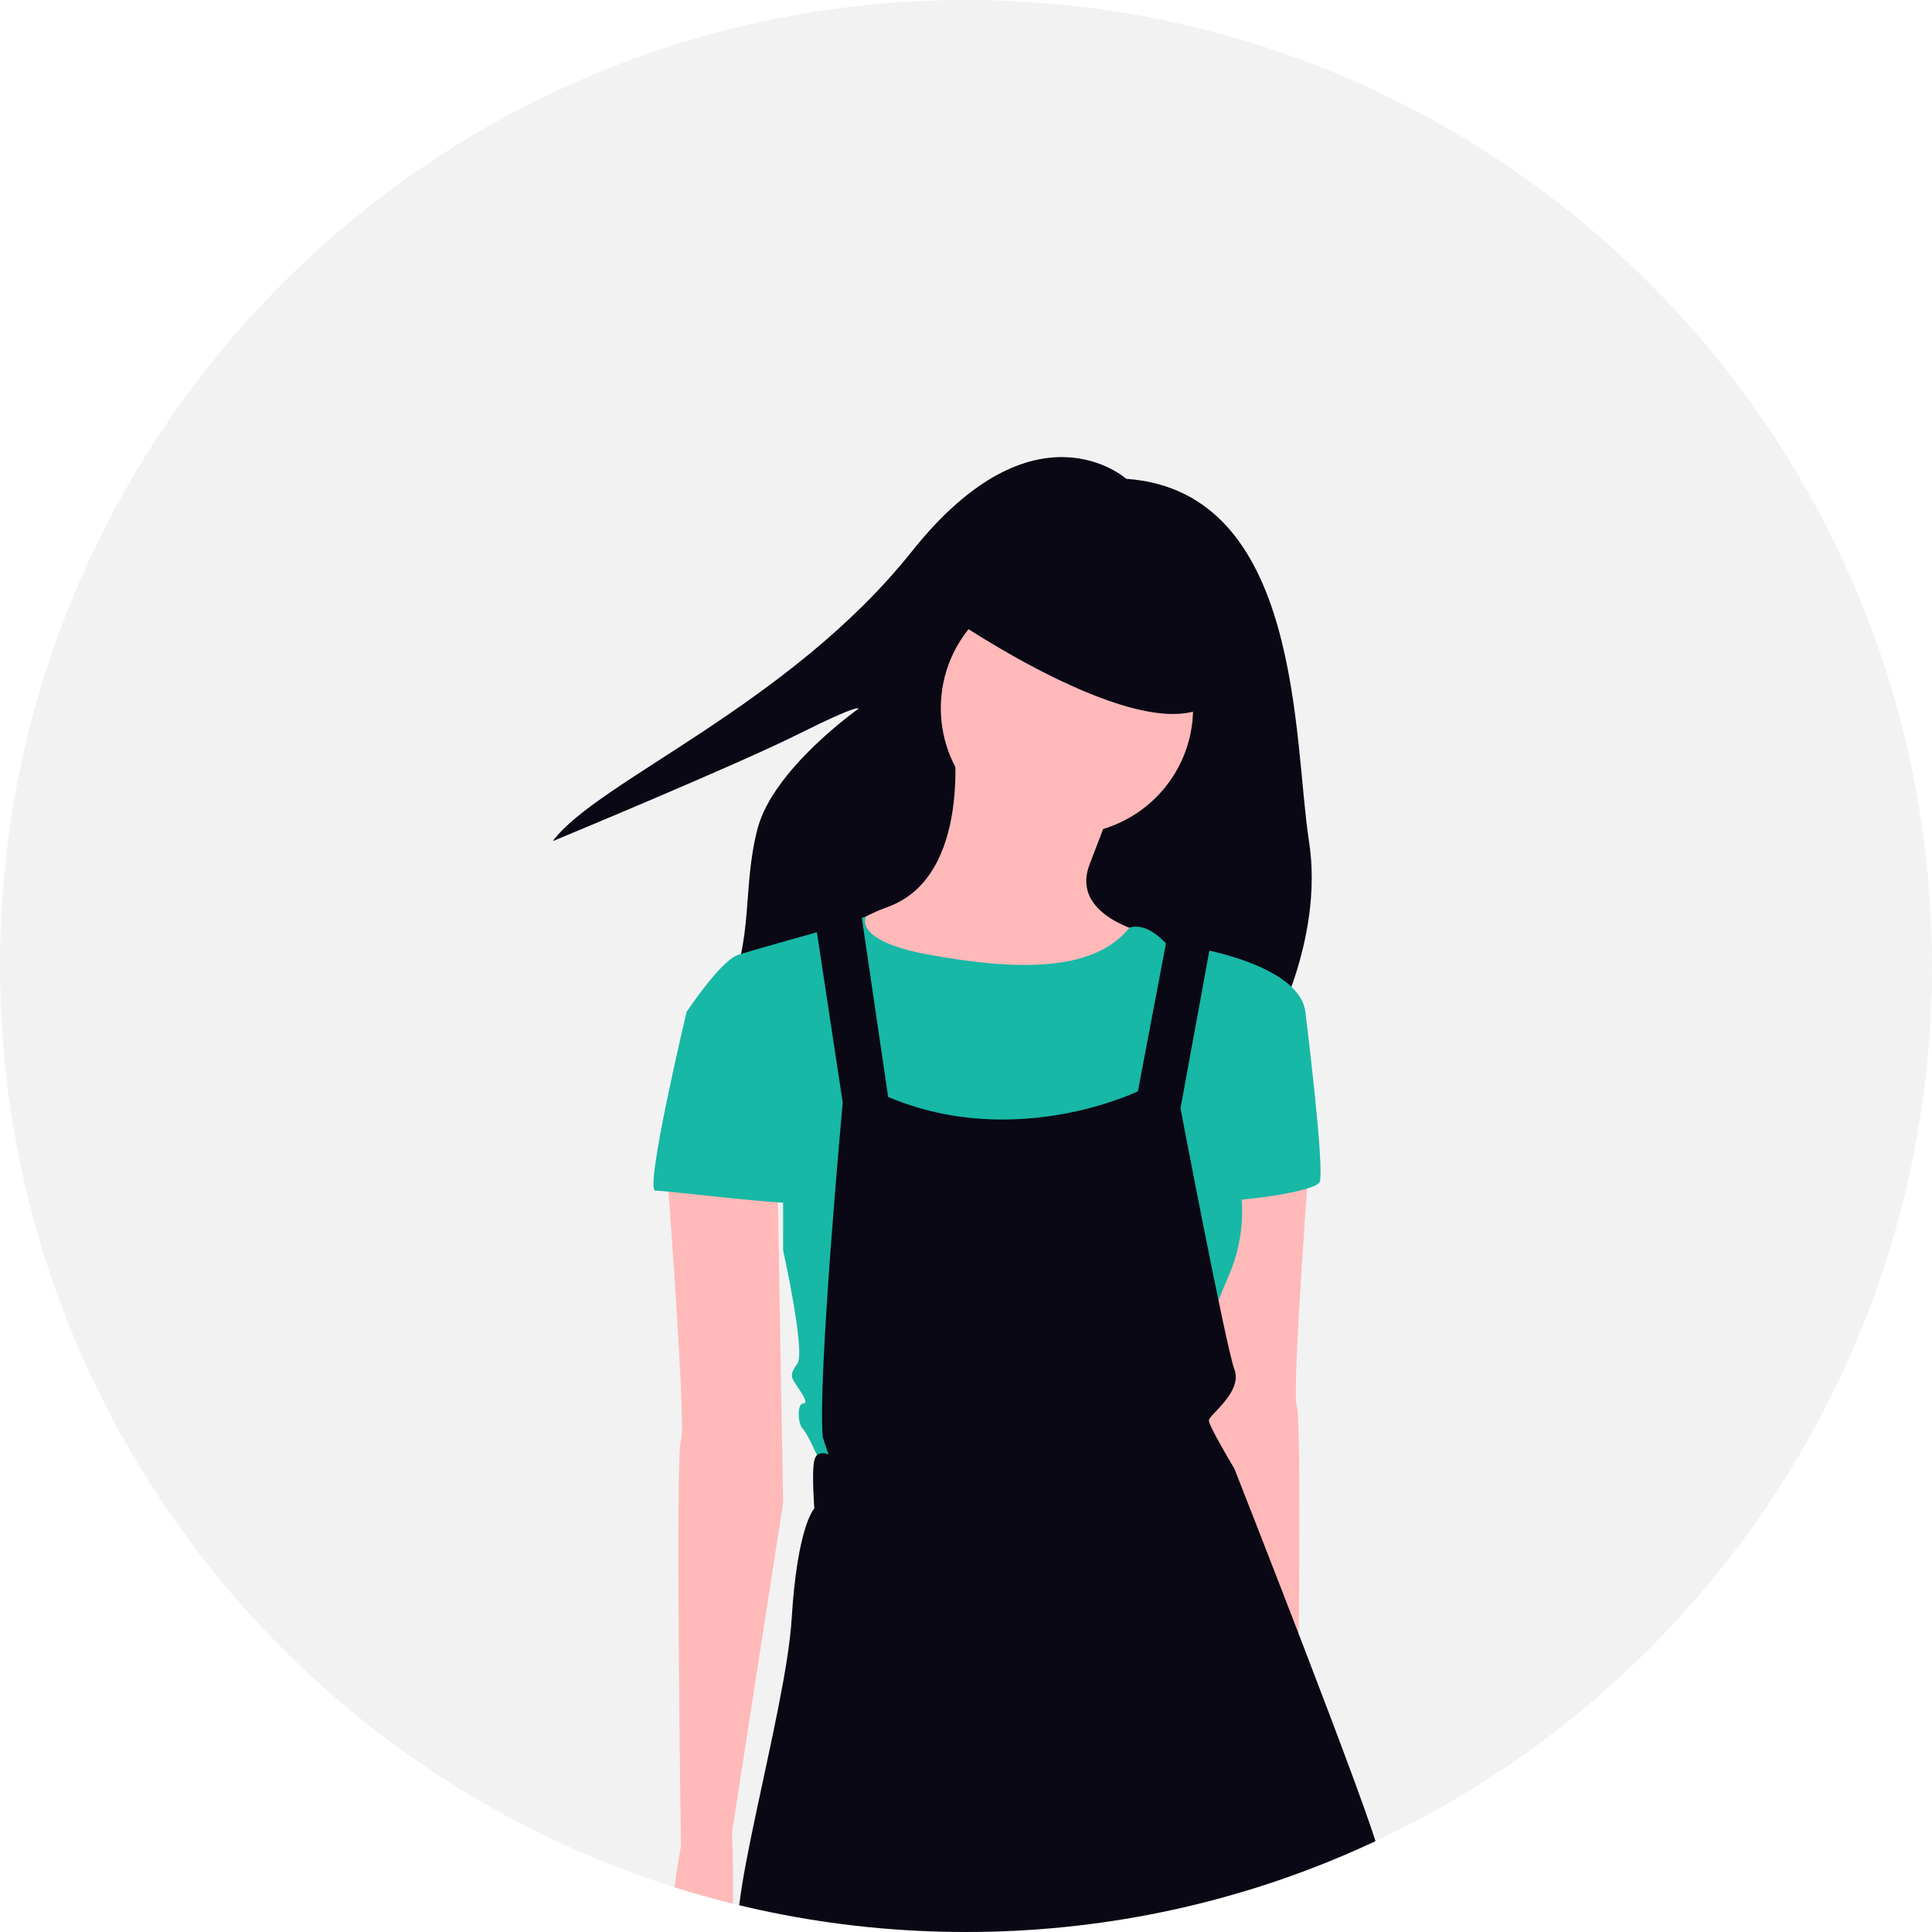
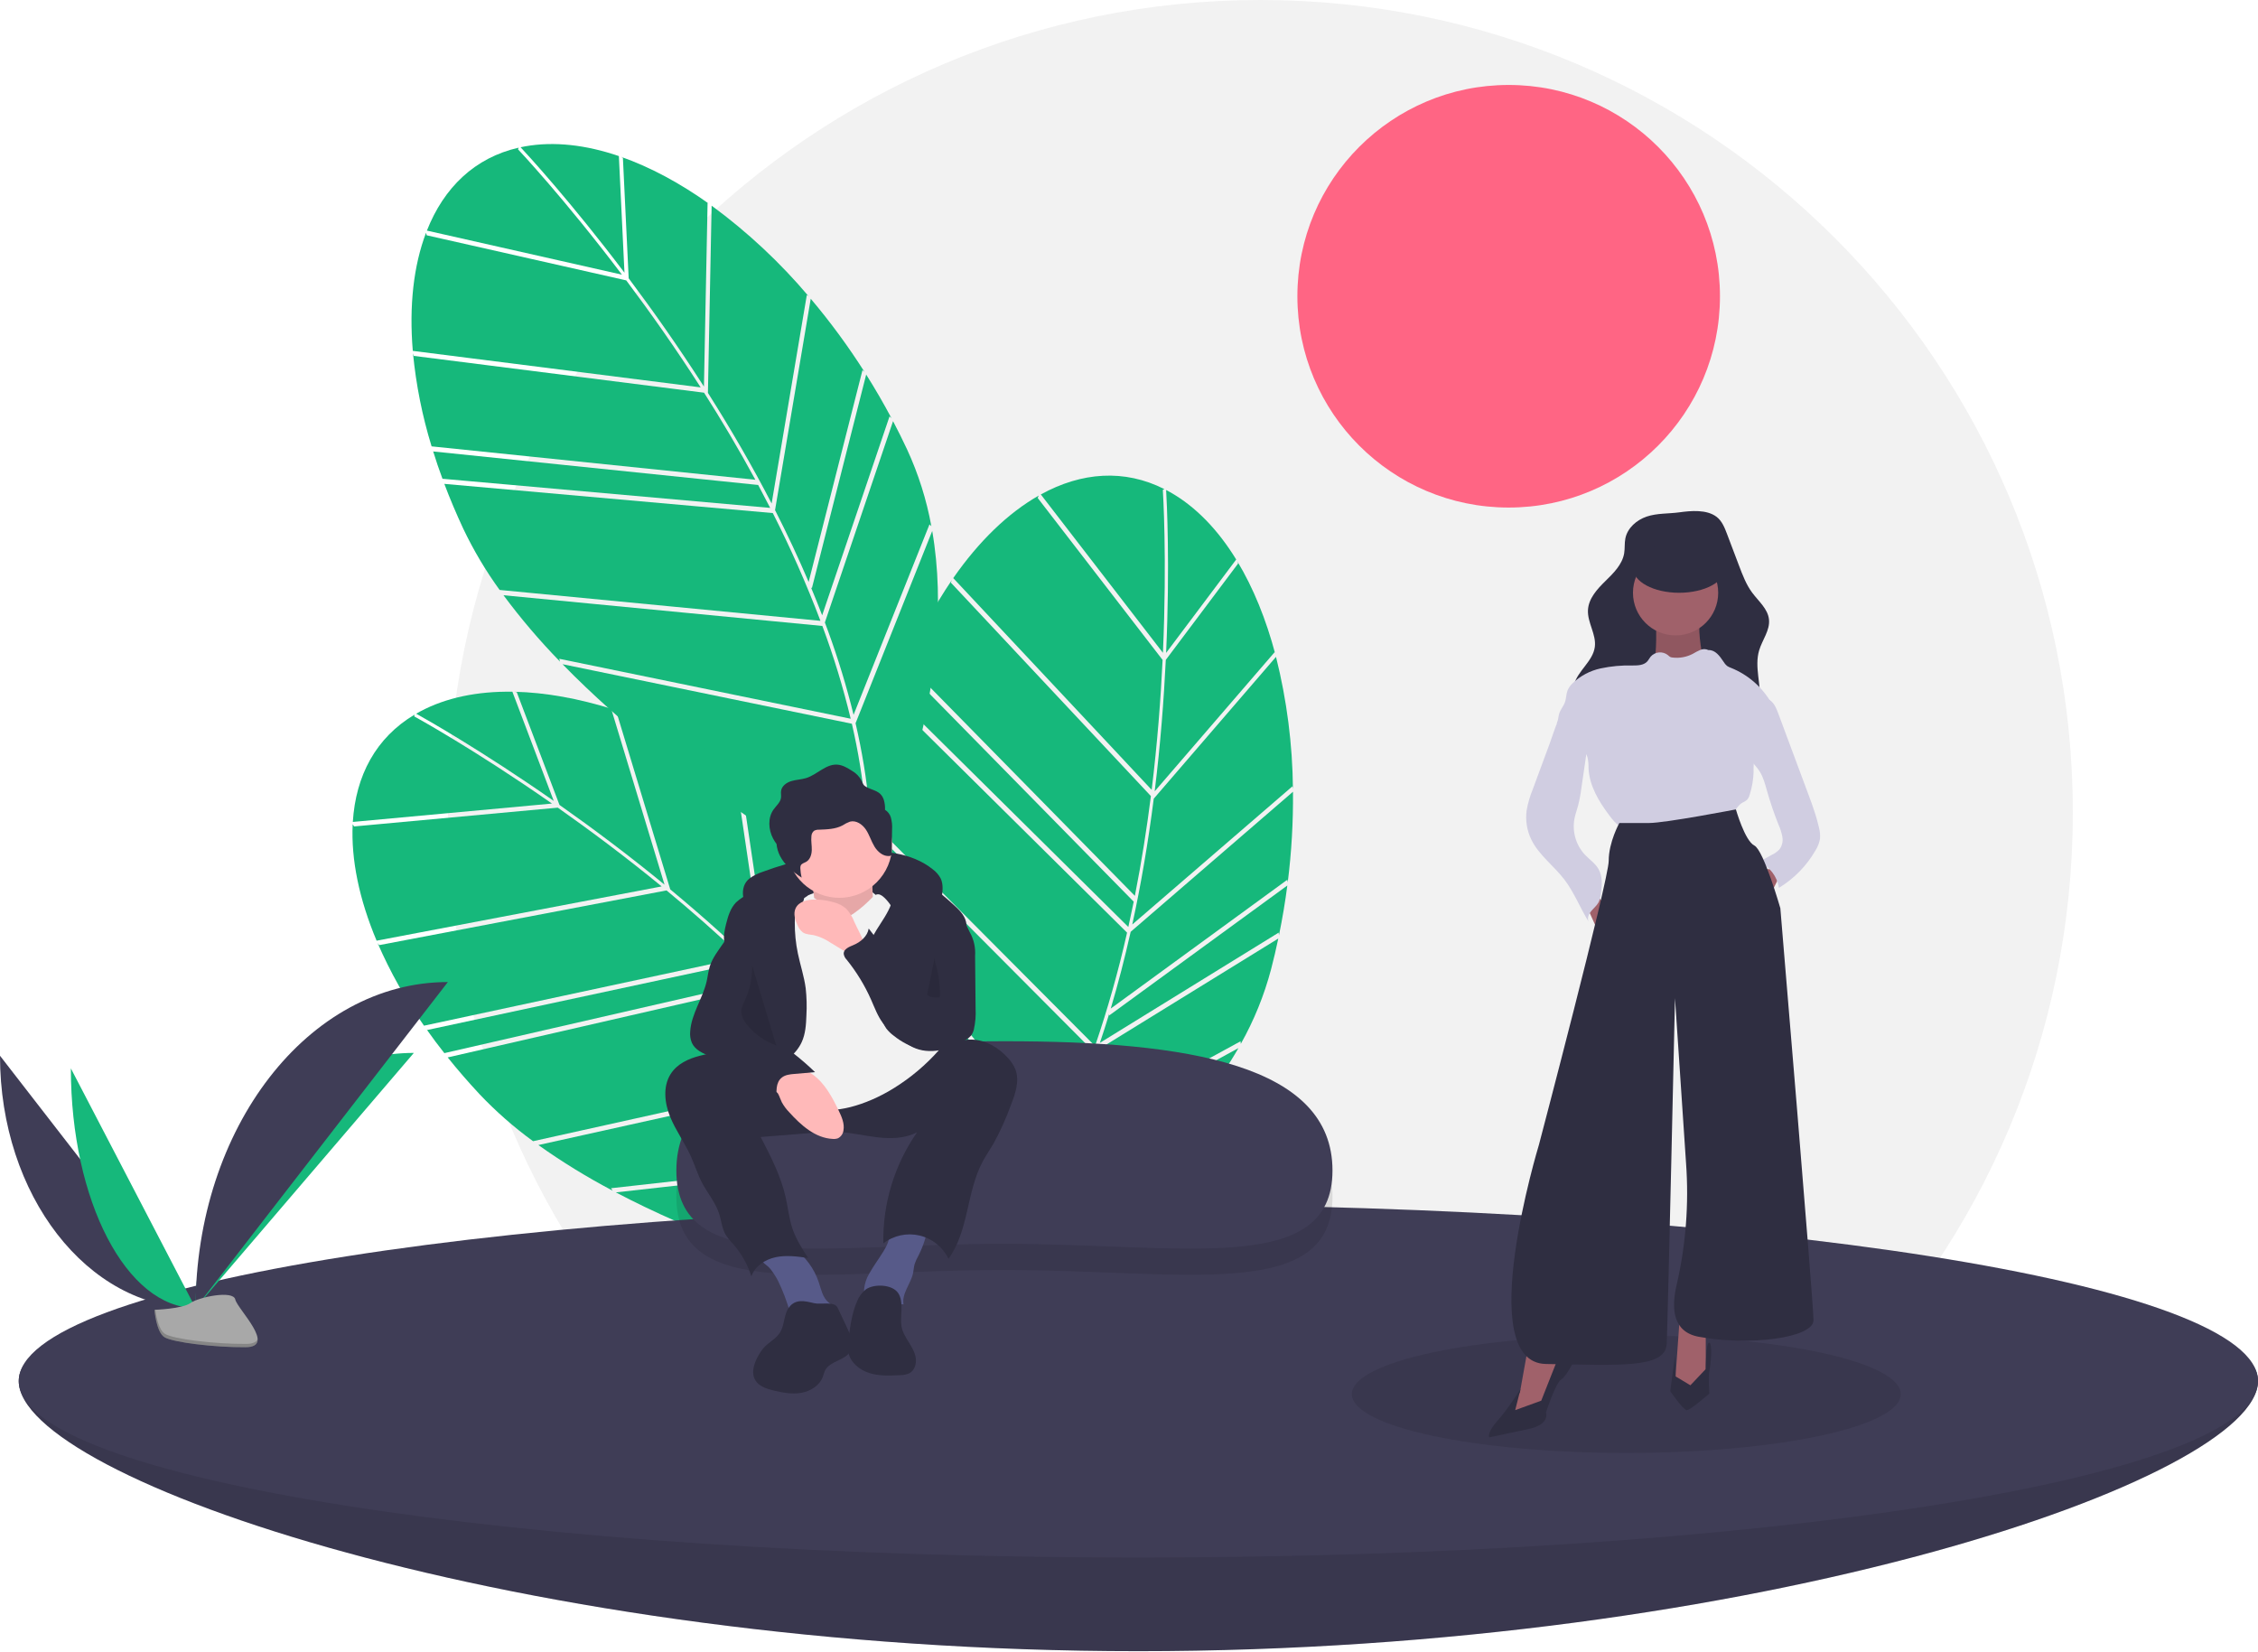
- <svg xmlns="http://www.w3.org/2000/svg" width="640" height="640" viewBox="0 0 640 640" role="img" artist="Katerina Limpitsouni" source="https://undraw.co/">
-   <defs>
-     <clipPath id="a-276">
-       <circle cx="320" cy="320" r="320" transform="translate(-17355 -6339)" fill="none" stroke="#707070" stroke-width="1" />
-     </clipPath>
-   </defs>
-   <g transform="translate(-694 -110)">
-     <circle cx="320" cy="320" r="320" transform="translate(694 110)" fill="#f2f2f2" />
-     <g transform="translate(18049 6449)" clip-path="url(#a-276)">
-       <path d="M697.018,68.443s-30.266-27.136-70.97,24-104.364,76.188-118.98,96.018c0,0,60.534-25.049,81.408-35.485s19.832-8.349,19.832-8.349-28.18,19.832-33.4,39.663-1.044,36.529-10.436,56.359,179.513,13.567,179.513,13.567,18.787-32.35,13.567-65.752S755.464,72.617,697.018,68.443Z" transform="translate(-17678.941 -6248.833)" fill="#090814" />
-       <path d="M625.971,139.83s6.582,46.07-21.625,56.412-17.865,24.445-17.865,24.445l42.31,20.684,45.131-14.1L688.965,204.7S664.52,199.063,671.1,182.14s8.462-22.565,8.462-22.565Z" transform="translate(-17665.141 -6234.853)" fill="#ffb9b9" />
-       <path d="M726.124,251.578s-6.582,86.5-4.7,90.26,0,134.45,0,134.45,13.163,70.515-3.761,74.277S704.5,471.587,704.5,471.587L687.575,362.523l1.88-108.124Z" transform="translate(-17646.828 -6214.972)" fill="#ffb9b9" />
-       <ellipse cx="41.786" cy="41.786" rx="41.786" ry="41.786" transform="translate(-17043.348 -6146.212)" fill="#ffb9b9" />
-       <path d="M584.607,194.763l12.42-4.338s-4.9,8.1,21.428,12.8,53.589,6.366,65.816-9.039c0,0,4.7-2.242,11.279,4.338s10.342,4.7,10.342,4.7l-4.7,24.445-9.4,45.131-12.223,33.848-34.787-7.521L607.17,271.856l-14.1-36.669V201.345Z" transform="translate(-17665.145 -6225.853)" fill="#17B8A6" />
-       <path d="M706.412,207.4l9.4-6.582s31.967,5.641,33.848,20.684l-24.446,47.013a53.521,53.521,0,0,1-.941,40.429c-9.4,21.625-8.462,26.326-8.462,26.326l-6.582,28.207-119.406,9.4s-4.7-11.279-6.582-13.163-1.88-8.462,0-8.462,0-2.821-1.88-5.641-2.821-3.761,0-7.521-4.7-37.608-4.7-37.608V263.809L544.7,221.5s11.279-16.924,16.924-18.8,32.474-9.3,32.474-9.3l6.073,8.94,8.462,68.047,12.222,41.369,51.464-8.744,19.992-33.565,13.163-39.488Z" transform="translate(-17672.246 -6225.323)" fill="#17B8A6" />
-       <path d="M715.874,212.466l7.521,5.641s6.582,52.652,4.7,56.412-34.787,7.521-35.728,5.641S715.874,212.466,715.874,212.466Z" transform="translate(-17645.98 -6221.93)" fill="#17B8A6" />
-       <path d="M584.452,190.684l9.4,62.053s-8.462,92.14-6.582,110.944l1.88,5.641s-3.761-1.88-4.7,1.88,0,15.989,0,15.989-5.641,5.641-7.521,36.669-24.445,105.3-15.989,108.124,59.233,16.924,86.5,14.1,125.053-35.733,124.116-44.195-47.95-127.868-47.95-127.868-8.462-14.1-8.462-15.989,11.279-9.4,8.462-16.924-17.866-86.494-17.866-86.494l10.342-56.412-14.1-3.761-10.342,54.537s-40.429,19.745-82.739,1.88l-9.4-63.935Z" transform="translate(-17669.691 -6226.475)" fill="#090814" />
-       <path d="M619.02,109.233s69.576,47.95,88.375,26.325-32.907-40.429-32.907-40.429l-43.249-4.7Z" transform="translate(-17659.023 -6243.642)" fill="#090814" />
-       <path d="M539.134,261.157s6.582,86.5,4.7,90.26,0,134.45,0,134.45-13.163,70.515,3.761,74.277,13.163-78.977,13.163-78.977L577.682,372.1,575.8,263.977Z" transform="translate(-17673.266 -6213.268)" fill="#ffb9b9" />
-       <path d="M553.875,214.861l-7.521,2.821s-14.1,59.233-10.342,59.233,48.891,5.641,48.891,3.761-8.462-47.95-8.462-47.95Z" transform="translate(-17673.906 -6221.505)" fill="#17B8A6" />
-     </g>
-   </g>
+ <svg xmlns="http://www.w3.org/2000/svg" width="1036.608" height="758.001" viewBox="0 0 1036.608 758.001" role="img" artist="Katerina Limpitsouni" source="https://undraw.co/">
+   <circle cx="578.606" cy="373" r="373" fill="#f2f2f2" />
+   <circle cx="692.607" cy="136.001" r="97" fill="#ff6584" />
+   <path d="M367.66,143.483l2.652,55.277c10.991,14.659,22.848,31.434,34.55,49.716l1.671-84.33.922.589c-13.536-9.67-27.296-17.068-40.716-21.764Z" transform="translate(-81.696 -70.99933)" fill="#16b87b" />
+   <path d="M368.379,196.191l-2.568-53.545c-15.071-5.14-29.695-6.845-43.062-4.461-.695.124-1.379.267-2.061.412C324.084,142.241,343.877,163.76,368.379,196.191Z" transform="translate(-81.696 -70.99933)" fill="#16b87b" />
+   <path d="M490.072,262.138l.89.849q-5.479-10.305-11.616-20.038l-24.925,98.072-.422-.372q2.703,6.454,5.141,12.819Z" transform="translate(-81.696 -70.99933)" fill="#16b87b" />
+   <path d="M452.102,206.382l.918.735a258.753,258.753,0,0,0-44.628-41.701l-1.703,85.937q16.335,25.778,29.249,50.782Z" transform="translate(-81.696 -70.99933)" fill="#16b87b" />
+   <path d="M271.298,233.212a216.052,216.052,0,0,0,8.537,42.701L428.467,291.243c-7.759-14.309-15.769-27.733-23.545-39.967L271.676,234.381Z" transform="translate(-81.696 -70.99933)" fill="#16b87b" />
+   <path d="M285.242,291.953l-.4-1.166,150.429,13.371q-2.726-5.332-5.513-10.523L280.578,278.248l-.392-1.168Q282.441,284.434,285.242,291.953Z" transform="translate(-81.696 -70.99933)" fill="#16b87b" />
+   <path d="M477.652,240.904l.905.797a309.002,309.002,0,0,0-24.667-33.563l-16.383,97.048q8.517,16.722,15.428,32.973Z" transform="translate(-81.696 -70.99933)" fill="#16b87b" />
+   <path d="M474.471,403.018c5.978,25.871,8.244,50.332,6.748,73.113,8.412-17.924,40.403-92.177,28.445-161.379Z" transform="translate(-81.696 -70.99933)" fill="#16b87b" />
+   <path d="M312.838,344.256A298.924,298.924,0,0,0,338.787,374.717l-.363-1.296L472.235,400.949a371.629,371.629,0,0,0-13.01-42.596Z" transform="translate(-81.696 -70.99933)" fill="#16b87b" />
+   <path d="M367.224,197.094c-26.518-35.082-47.442-57.255-47.743-57.572l.345-.739c-20.124,4.569-34.332,18.26-42.15,38.077Z" transform="translate(-81.696 -70.99933)" fill="#16b87b" />
+   <path d="M460.379,356.76c.494,1.32.997,2.642,1.474,3.956a369.221,369.221,0,0,1,11.703,38.435l34.859-87.429.851.854a146.38,146.38,0,0,0-11.129-35.229q-3.084-6.602-6.458-13.006Z" transform="translate(-81.696 -70.99933)" fill="#16b87b" />
+   <path d="M403.364,248.838c-11.582-18.067-23.305-34.64-34.17-49.126l-91.603-20.699-.311-1.156c-5.719,15.06-7.809,33.56-6.077,54.223Z" transform="translate(-81.696 -70.99933)" fill="#16b87b" />
+   <path d="M472.777,403.245l-132.832-27.327C395.817,433.273,473.985,477.26,478.974,480.04,481.302,454.77,478.662,428.814,472.777,403.245Z" transform="translate(-81.696 -70.99933)" fill="#16b87b" />
+   <path d="M458.284,355.998l.03-.087A501.541,501.541,0,0,0,436.478,306.536L285.679,293.132q3.84,10.17,8.681,20.557a179.711,179.711,0,0,0,16.701,28.132Z" transform="translate(-81.696 -70.99933)" fill="#16b87b" />
+   <path d="M650.107,329.67l-33.214,44.265c-.885,18.3-2.452,38.783-5.1,60.327l55.074-63.884.334,1.042c-4.258-16.081-10.137-30.556-17.478-42.732Z" transform="translate(-81.696 -70.99933)" fill="#16b87b" />
+   <path d="M617.042,370.724l32.174-42.877c-8.33-13.572-18.505-24.212-30.32-30.902-.615-.348-1.232-.674-1.85-.998C617.338,300.92,618.856,330.118,617.042,370.724Z" transform="translate(-81.696 -70.99933)" fill="#16b87b" />
+   <path d="M668.707,499.133l.144,1.221q2.353-11.431,3.834-22.842l-81.749,59.637-.088-.555q-2.034,6.694-4.217,13.152Z" transform="translate(-81.696 -70.99933)" fill="#16b87b" />
+   <path d="M675.025,431.973l.238,1.151a258.753,258.753,0,0,0-7.775-60.582l-56.124,65.101q-3.861,30.273-9.862,57.767Z" transform="translate(-81.696 -70.99933)" fill="#16b87b" />
+   <path d="M518.659,337.317A216.052,216.052,0,0,0,497.999,375.65L602.696,482.257c3.15-15.969,5.543-31.417,7.358-45.8l-91.848-97.999Z" transform="translate(-81.696 -70.99933)" fill="#16b87b" />
+   <path d="M491.933,391.453l.436-1.154L599.699,496.544q1.302-5.845,2.466-11.62L497.082,377.923l.443-1.15Q494.571,383.876,491.933,391.453Z" transform="translate(-81.696 -70.99933)" fill="#16b87b" />
+   <path d="M672.685,474.857l.188,1.191a309.003,309.003,0,0,0,2.409-41.583l-74.516,64.296q-4.106,18.311-9.148,35.236Z" transform="translate(-81.696 -70.99933)" fill="#16b87b" />
+   <path d="M566.836,597.686c-11.896,23.738-25.753,44.023-41.435,60.615,17.911-8.439,89.91-45.224,124.838-106.15Z" transform="translate(-81.696 -70.99933)" fill="#16b87b" />
+   <path d="M479.827,449.337a298.924,298.924,0,0,0,.558,40.011l.547-1.23L566.434,594.667a371.629,371.629,0,0,0,17.148-41.105Z" transform="translate(-81.696 -70.99933)" fill="#16b87b" />
+   <path d="M615.577,370.683c1.951-43.933-.022-74.357-.051-74.793l.737-.349c-18.413-9.316-38.088-7.834-56.749,2.443Z" transform="translate(-81.696 -70.99933)" fill="#16b87b" />
+   <path d="M585.486,553.071c-.461,1.332-.918,2.671-1.388,3.987a369.22,369.22,0,0,1-15.501,37.066l82.612-45.103.111,1.201a146.38,146.38,0,0,0,13.898-34.231q1.836-7.052,3.322-14.136Z" transform="translate(-81.696 -70.99933)" fill="#16b87b" />
+   <path d="M610.409,433.586c2.603-21.302,4.145-41.543,5.016-59.631l-57.349-74.368.498-1.088c-14.01,7.951-27.42,20.867-39.265,37.886Z" transform="translate(-81.696 -70.99933)" fill="#16b87b" />
+   <path d="M565.387,596.781l-84.876-105.769c6.45,79.81,38.599,163.545,40.668,168.868C539.089,641.903,553.611,620.228,565.387,596.781Z" transform="translate(-81.696 -70.99933)" fill="#16b87b" />
+   <path d="M584.359,551.148l.079-.048a501.541,501.541,0,0,0,14.674-51.955L491.518,392.639q-3.528,10.282-6.426,21.369a179.711,179.711,0,0,0-5.081,32.319Z" transform="translate(-81.696 -70.99933)" fill="#16b87b" />
+   <path d="M318.935,388.767l19.608,51.75c14.984,10.544,31.445,22.832,48.225,36.602L362.29,396.403l1.059.275c-15.862-5.012-31.235-7.795-45.45-8.113Z" transform="translate(-81.696 -70.99933)" fill="#16b87b" />
+   <path d="M335.911,438.672l-18.993-50.129c-15.922-.23-30.357,2.669-42.332,9.067-.623.333-1.229.68-1.833,1.029C277.109,401.055,302.584,415.403,335.911,438.672Z" transform="translate(-81.696 -70.99933)" fill="#16b87b" />
+   <path d="M472.028,463.775l1.108.532q-8.396-8.107-17.241-15.467l6.61,100.974-.516-.223q4.565,5.302,8.852,10.602Z" transform="translate(-81.696 -70.99933)" fill="#16b87b" />
+   <path d="M418.684,422.486l1.1.415a258.753,258.753,0,0,0-55.332-25.864l24.943,82.255q23.503,19.467,43.514,39.254Z" transform="translate(-81.696 -70.99933)" fill="#16b87b" />
+   <path d="M255.027,503.888a216.052,216.052,0,0,0,21.318,37.971L422.436,510.497c-11.802-11.209-23.569-21.5-34.746-30.733L255.748,504.882Z" transform="translate(-81.696 -70.99933)" fill="#16b87b" />
+   <path d="M286.445,555.442l-.741-.986,147.195-33.781q-4.24-4.229-8.495-8.303L277.773,543.85l-.734-.99Q281.457,549.157,286.445,555.442Z" transform="translate(-81.696 -70.99933)" fill="#16b87b" />
+   <path d="M453.653,447.42l1.107.479a309.003,309.003,0,0,0-33.833-24.295l14.417,97.359q13.269,13.27,24.865,26.59Z" transform="translate(-81.696 -70.99933)" fill="#16b87b" />
+   <path d="M500.737,602.578c13.682,22.756,23.397,45.319,29.017,67.447,2.46-19.646,9.933-100.152-22.83-162.269Z" transform="translate(-81.696 -70.99933)" fill="#16b87b" />
+   <path d="M328.856,596.654a298.924,298.924,0,0,0,34.094,20.948l-.746-1.121L497.971,601.301a371.627,371.627,0,0,0-25.539-36.489Z" transform="translate(-81.696 -70.99933)" fill="#16b87b" />
+   <path d="M335.091,439.888c-36.063-25.167-62.816-39.787-63.201-39.996l.099-.809c-17.726,10.565-27.007,27.978-28.316,49.241Z" transform="translate(-81.696 -70.99933)" fill="#16b87b" />
+   <path d="M473.037,562.942c.878,1.102,1.765,2.205,2.624,3.307A369.22,369.22,0,0,1,498.671,599.184l6.128-93.923,1.074.549a146.38,146.38,0,0,0-21.473-30.064q-4.974-5.326-10.161-10.373Z" transform="translate(-81.696 -70.99933)" fill="#16b87b" />
+   <path d="M385.456,477.927c-16.599-13.602-32.871-25.74-47.681-36.159l-93.515,8.629-.653-1.004c-.784,16.09,2.946,34.331,10.98,53.447Z" transform="translate(-81.696 -70.99933)" fill="#16b87b" />
+   <path d="M499.196,603.318,364.423,618.387c70.864,37.276,158.8,54.947,164.405,56.049C523.23,649.685,512.696,625.815,499.196,603.318Z" transform="translate(-81.696 -70.99933)" fill="#16b87b" />
+   <path d="M470.809,562.864l.001-.092a501.541,501.541,0,0,0-36.028-40.207L287.225,556.428q6.796,8.484,14.61,16.867a179.711,179.711,0,0,0,24.578,21.593Z" transform="translate(-81.696 -70.99933)" fill="#16b87b" />
+   <path d="M1118.304,705.001c0,44.735-230.126,124-514,124s-514-79.265-514-124,230.126-38,514-38S1118.304,660.266,1118.304,705.001Z" transform="translate(-81.696 -70.99933)" fill="#3f3d56" />
+   <path d="M1118.304,705.001c0,44.735-230.126,124-514,124s-514-79.265-514-124,230.126-38,514-38S1118.304,660.266,1118.304,705.001Z" transform="translate(-81.696 -70.99933)" opacity="0.1" />
+   <ellipse cx="522.608" cy="634.001" rx="514" ry="81" fill="#3f3d56" />
+   <path d="M693.417,620.338c0,48.737-67.934,33.663-151.113,33.663s-150.104,15.075-150.104-33.663,67.925-59.337,151.104-59.337S693.417,571.601,693.417,620.338Z" transform="translate(-81.696 -70.99933)" opacity="0.1" />
+   <path d="M693.417,608.338c0,48.737-67.934,33.663-151.113,33.663s-150.104,15.075-150.104-33.663,67.925-59.337,151.104-59.337S693.417,559.601,693.417,608.338Z" transform="translate(-81.696 -70.99933)" fill="#3f3d56" />
+   <path d="M425.834,474.232a21.87,21.87,0,0,1,5.987-3.002,152.655,152.655,0,0,1,42.182-9.182c12.543-.889,26.137.167,35.933,8.05a12.355,12.355,0,0,1,3.645,4.247c1.232,2.66.859,5.751.46,8.655a9.78,9.78,0,0,1-.839,3.258c-1.318,2.51-4.564,3.389-7.383,3.088s-5.464-1.494-8.245-2.047a36.856,36.856,0,0,0-5.208-.53l-17.44-.944c-10.845-.587-21.832-1.164-32.47,1.024a32.343,32.343,0,0,0-9.381,3.233c-2.43,1.364-4.066,3.322-6.32.802C422.794,486.457,420.602,478.321,425.834,474.232Z" transform="translate(-81.696 -70.99933)" fill="#2f2e41" />
+   <path d="M452.859,481.944s23.457-10.515,32.355,1.618S480.36,490.842,480.36,490.842l-15.368,4.853-16.986-3.235Z" transform="translate(-81.696 -70.99933)" fill="#f2f2f2" />
+   <path d="M454.072,474.26s3.235,15.368.809,19.413,13.751,9.706,13.751,9.706l15.368-6.471s-4.044-25.075,0-29.928Z" transform="translate(-81.696 -70.99933)" fill="#ffb9b9" />
+   <path d="M454.072,474.26s3.235,15.368.809,19.413,13.751,9.706,13.751,9.706l15.368-6.471s-4.044-25.075,0-29.928Z" transform="translate(-81.696 -70.99933)" opacity="0.1" />
+   <path d="M438.915,659.055a88.474,88.474,0,0,1,5.345,14.008,1.14,1.14,0,0,0,1.416.942l14.387-.016c1.776-.002,4.158-.572,4.139-2.348-.013-1.247-1.288-2.025-2.237-2.835-2.634-2.247-3.319-5.953-4.41-9.239a31.343,31.343,0,0,0-11.662-15.664,6.826,6.826,0,0,0-2.493-1.232,6.951,6.951,0,0,0-2.733.148c-2.526.51-11.957,2.253-10.175,5.927.767,1.582,3.61,3.228,4.802,4.706A33.797,33.797,0,0,1,438.915,659.055Z" transform="translate(-81.696 -70.99933)" fill="#575a89" />
+   <path d="M488.946,642.368a32.69,32.69,0,0,1-1.691,3.109c-2.084,3.438-4.544,6.644-6.485,10.165a16.778,16.778,0,0,0-2.364,7.074,7.857,7.857,0,0,0,2.746,6.685c2.089,1.585,4.952,1.658,7.548,1.289s5.176-1.113,7.791-.917c-.881-4.988,3.325-9.378,4.377-14.333.296-1.392.339-2.835.736-4.201a20.591,20.591,0,0,1,1.628-3.601,46.556,46.556,0,0,0,4.394-12.959c.099-.547-12.789-.637-13.998-.375C489.854,635.119,490.406,639.24,488.946,642.368Z" transform="translate(-81.696 -70.99933)" fill="#575a89" />
+   <path d="M389.609,564.002c-3.679,5.758-2.832,13.388-.247,19.713s6.697,11.917,9.512,18.143c1.795,3.969,3.053,8.178,5.074,12.037,2.502,4.779,6.156,8.991,7.835,14.117,1.07,3.268,1.316,6.849,3.05,9.818a30.092,30.092,0,0,0,3.572,4.432,40.956,40.956,0,0,1,8.234,14.708c1.585-4.721,6.33-7.816,11.204-8.837s9.924-.327,14.855.369c-2.751-4.261-5.528-8.576-7.167-13.376-1.586-4.642-2.054-9.58-3.122-14.367-2.19-9.817-6.87-18.872-11.502-27.801l23.81-1.889a92.829,92.829,0,0,1,11.698-.434c6.146.29,12.166,1.796,18.279,2.493s12.58.514,18.028-2.345a86.39,86.39,0,0,0-15.5,51.019,19.753,19.753,0,0,1,29.902,7.057c9.331-12.751,8.222-30.503,15.616-44.467,1.52-2.871,3.384-5.546,5.025-8.35a123.089,123.089,0,0,0,7.939-17.544c2.068-5.29,4.152-11.176,2.168-16.498a17.226,17.226,0,0,0-3.535-5.436c-4.266-4.703-10.204-8.183-16.552-8.327-9.745-.222-17.796,7.001-26.344,11.685a60.623,60.623,0,0,1-33.269,6.899c-11.742-.831-22.957-4.675-34.144-8.06a162.454,162.454,0,0,0-17.04-4.396c-4.798-.9-9.367.097-14.094,1.324C397.745,557.025,392.571,559.366,389.609,564.002Z" transform="translate(-81.696 -70.99933)" fill="#2f2e41" />
+   <path d="M491.28,458.892a24.286,24.286,0,0,1-24.266,24.266,23.681,23.681,0,0,1-4.311-.388,24.265,24.265,0,1,1,28.577-23.878Z" transform="translate(-81.696 -70.99933)" fill="#ffb9b9" />
+   <path d="M452.859,481.944s4.449,2.022,6.066,3.64,6.471,10.515,14.56,4.853,8.898-8.898,11.324-8.898,5.662,4.853,5.662,4.853l22.244,66.731a93.16,93.16,0,0,1-20.626,17.391c-12.942,8.089-28.31,12.133-35.59,8.898s-21.03-5.662-23.457-12.133-6.471-25.884-6.471-25.884l11.324-49.341Z" transform="translate(-81.696 -70.99933)" fill="#f2f2f2" />
+   <path d="M449.735,549.434c1.763-3.809,2.02-8.121,2.169-12.315a74.654,74.654,0,0,0-.329-12.458c-.717-5.411-2.479-10.623-3.591-15.967a67.5,67.5,0,0,1-1.415-14.25c.016-2.184.174-4.484,1.365-6.315.83-1.278,2.129-2.267,2.648-3.7,1.017-2.809-1.496-5.751-4.251-6.908A16.726,16.726,0,0,0,435.86,477.101a49.818,49.818,0,0,0-9.849,4.029,22.549,22.549,0,0,0-6.435,4.16c-2.511,2.598-3.615,6.217-4.506,9.718-.714,2.802-1.348,5.725-.805,8.565.882,4.613,4.642,8.082,6.646,12.329,2.328,4.931,2.171,10.678,1.245,16.052s-2.569,10.628-3.076,16.058.271,11.266,3.673,15.528c1.386,1.737,5.147,5.853,7.684,5.387,1.994-.366,4.884-4.755,6.49-6.146C441.566,558.764,447.071,555.189,449.735,549.434Z" transform="translate(-81.696 -70.99933)" fill="#2f2e41" />
+   <path d="M492.114,479.307c.071,4.511-1.918,8.799-4.256,12.658s-5.086,7.508-6.809,11.677a26.764,26.764,0,0,0-1.249,16.466,53.12,53.12,0,0,0,1.784,5.51l4.432,12.156a21.099,21.099,0,0,0,2.57,5.396,17.424,17.424,0,0,0,3.493,3.36,32.597,32.597,0,0,0,11.396,5.945,19.272,19.272,0,0,0,12.672-.723,183.365,183.365,0,0,1,7.871-48.598c.886-2.912,1.854-5.977,1.171-8.942-.766-3.322-3.434-5.816-5.97-8.093-7.757-6.966-16.287-14.282-26.67-15.221C486.539,470.352,492.063,476.045,492.114,479.307Z" transform="translate(-81.696 -70.99933)" fill="#2f2e41" />
+   <path d="M439.033,573.349c.615,1.204.998,2.516,1.606,3.723a20.803,20.803,0,0,0,3.3,4.438c5.408,5.997,12.019,11.971,20.086,12.333a5.508,5.508,0,0,0,2.368-.298,4.694,4.694,0,0,0,2.52-3.602c.572-3.132-.811-6.258-2.195-9.126-3.001-6.215-6.377-12.587-11.995-16.596a22.506,22.506,0,0,0-19.417-2.921c-2.926.901-7.779,2.476-3.904,5.146C434.341,568.471,437.329,570.013,439.033,573.349Z" transform="translate(-81.696 -70.99933)" fill="#ffb9b9" />
+   <path d="M473.906,494.224a18.078,18.078,0,0,0-3.796-6.121,14.083,14.083,0,0,0-5.798-2.938,31.71,31.71,0,0,0-8.506-1.219c-3.426-.021-7.398.898-8.852,3.999-1.155,2.463-.26,5.379.903,7.838a7.685,7.685,0,0,0,2.398,3.239c1.477.998,3.388.966,5.139,1.301a23.703,23.703,0,0,1,7.595,3.442l6,3.627,10.306,6.229c-.272-.164-.175-7.231-.492-8.39C477.783,501.502,475.488,497.758,473.906,494.224Z" transform="translate(-81.696 -70.99933)" fill="#ffb9b9" />
+   <path d="M443.885,671.231c-2.411,3.277-1.928,7.961-4.064,11.424-1.852,3.002-5.341,4.575-7.657,7.235a19.396,19.396,0,0,0-1.969,2.832c-2.148,3.599-3.895,8.211-1.779,11.829,1.702,2.91,5.28,4.048,8.561,4.823,4.147.98,8.456,1.764,12.651,1.015s8.295-3.318,9.791-7.308a28.229,28.229,0,0,1,1.047-2.954c2.274-4.476,9.406-4.525,11.733-8.974,1.629-3.113.132-6.877-1.365-10.056L466.265,671.388c-1.517-3.222-7.665-1.369-10.87-2.141C451.214,668.24,446.893,667.13,443.885,671.231Z" transform="translate(-81.696 -70.99933)" fill="#2f2e41" />
+   <path d="M479.236,662.89a12.996,12.996,0,0,0-4.135,5.665c-2.262,5.218-3.039,10.939-3.793,16.576a20.075,20.075,0,0,0-.131,6.799c.975,4.604,5.146,7.994,9.637,9.402s9.306,1.191,14.007.96a10.028,10.028,0,0,0,4.403-.894c2.362-1.302,3.285-4.364,2.88-7.031s-1.862-5.04-3.288-7.329-2.884-4.661-3.293-7.327c-.687-4.485,1.252-11.069-1.504-15.126C491.257,660.517,482.921,660.307,479.236,662.89Z" transform="translate(-81.696 -70.99933)" fill="#2f2e41" />
+   <path d="M490.669,446.246a6.159,6.159,0,0,0-2.671-3.487,14.136,14.136,0,0,0-.564-4.602c-1.47-4.344-4.951-4.095-8.235-6.016-1.425-.833-1.337-1.57-2.079-2.939a10.907,10.907,0,0,0-4.203-4.288c-2.107-1.343-4.332-2.725-6.825-2.895-5.239-.357-9.256,4.571-14.263,6.152-2.207.697-4.579.726-6.797,1.385s-4.432,2.232-4.763,4.523c-.153,1.058.117,2.143-.038,3.2-.308,2.101-2.151,3.573-3.386,5.302-2.729,3.822-2.417,9.222-.234,13.38a18.807,18.807,0,0,0,1.574,2.463,15.15,15.15,0,0,0,1.662,5.626c2.183,4.159,5.938,7.266,9.861,9.848a23.276,23.276,0,0,1-.582-4.199,2.897,2.897,0,0,1,.179-1.391c.437-.913,1.591-1.156,2.472-1.656,1.823-1.036,2.538-3.329,2.591-5.425s-.392-4.196-.172-6.282a3.432,3.432,0,0,1,1.175-2.525,4.059,4.059,0,0,1,2.215-.528c3.736-.152,7.639-.221,10.934-1.988a16.203,16.203,0,0,1,3.403-1.722c2.8-.73,5.662,1.232,7.276,3.635s2.418,5.261,3.907,7.742,4.061,4.694,6.94,4.4a1.152,1.152,0,0,0,.86-.382,1.289,1.289,0,0,0,.158-.732l.161-11.005A16.633,16.633,0,0,0,490.669,446.246Z" transform="translate(-81.696 -70.99933)" fill="#2f2e41" />
+   <path d="M413.875,503.809c-2.315,3.416-4.985,6.7-6.257,10.625-.748,2.307-.98,4.746-1.522,7.11-1.804,7.874-7.015,14.868-7.539,22.93a10.902,10.902,0,0,0,.766,5.265c1.495,3.252,5.072,4.965,8.485,6.043s7.077,1.855,9.801,4.176a30.036,30.036,0,0,1,3.714,4.306,35.976,35.976,0,0,0,17.184,11.757c-.534-3.681-.785-8.117,2.157-10.392,1.593-1.231,3.721-1.451,5.726-1.624l9.477-.819a121.786,121.786,0,0,0-20.775-16.184c-2.621-1.619-5.473-3.327-6.67-6.165a14.891,14.891,0,0,1-.756-5.688,140.155,140.155,0,0,0-1.785-21.041c-.78-4.832-1.813-9.62-2.995-14.37-.332-1.333-2.292-7.314-4.705-5.915-.568.33-1.1,4.124-1.432,4.911A29.785,29.785,0,0,1,413.875,503.809Z" transform="translate(-81.696 -70.99933)" fill="#2f2e41" />
+   <path d="M523.032,490.901l3.87,8.049a19.341,19.341,0,0,1,2.44,10.884l.23,24.145a35.162,35.162,0,0,1-.794,9.615,7.7,7.7,0,0,1-1.335,2.871,8.973,8.973,0,0,1-2.289,1.844c-7.325,4.577-16.823,7.178-24.562,3.343a33.99,33.99,0,0,1-5.036-3.287c-3.084-2.284-6.214-4.613-8.522-7.68-2.415-3.21-3.799-7.053-5.423-10.726a82.43,82.43,0,0,0-11.206-18.379,4.846,4.846,0,0,1-1.388-2.751c-.048-2.116,2.463-3.158,4.421-3.963,3.345-1.376,6.499-4.03,7.059-7.603,7.113,9.327,14.961,19.182,26.185,22.59a1.158,1.158,0,0,0,1.781-.99c.637-2.666.862-5.411,1.328-8.111a46.202,46.202,0,0,1,4.874-14.057C515.995,494.232,520.3,485.22,523.032,490.901Z" transform="translate(-81.696 -70.99933)" fill="#2f2e41" />
+   <path d="M426.99,514.178a37.123,37.123,0,0,1-3.547,16.543,13.67,13.67,0,0,0-1.389,3.644c-.425,2.719,1.123,5.352,2.892,7.461a30.678,30.678,0,0,0,13.117,9.125" transform="translate(-81.696 -70.99933)" opacity="0.1" />
+   <path d="M511.033,509.362c-.57,1.534-.052,3.229.387,4.805a48.418,48.418,0,0,1,1.765,14.049.511.511,0,0,1-.598.613c-1.867.114-4.004.126-5.271-1.25" transform="translate(-81.696 -70.99933)" opacity="0.1" />
+   <ellipse cx="746.608" cy="640.001" rx="126" ry="27" opacity="0.1" />
+   <polygon points="809.608 399.001 800.608 408.001 809.608 417.001 818.608 399.001 809.608 399.001" fill="#a0616a" />
+   <path d="M893.33,391.96c2.526,1.034,3.727,3.859,4.679,6.417l11.675,31.371,2.272,6.106c1.114,2.995,2.23,5.991,3.172,9.044q.894,2.897,1.579,5.853a15.392,15.392,0,0,1,.538,5.189,14.421,14.421,0,0,1-2.063,5.406,48.394,48.394,0,0,1-16.816,17.247,15.697,15.697,0,0,0-9.126-11.936l6.037-3.32a10.916,10.916,0,0,0,3.383-2.478,7.431,7.431,0,0,0,1.292-5.663,24.341,24.341,0,0,0-1.792-5.682,155.063,155.063,0,0,1-5.265-15.454c-.877-3.1-1.682-6.285-3.42-8.998-1.576-2.461-3.859-4.428-5.292-6.976-2.183-3.882-2.127-8.662-1.163-13.01.814-3.671,2.179-7.204,3.327-10.778C887.249,391.492,890.626,390.853,893.33,391.96Z" transform="translate(-81.696 -70.99933)" fill="#d0cde1" />
+   <path d="M837.668,308.144c-4.642,1.568-8.848,5.235-9.799,10.041-.441,2.228-.17,4.544-.541,6.785-.86,5.197-4.939,9.166-8.702,12.852s-7.648,7.97-7.923,13.231c-.301,5.76,3.877,11.157,3.154,16.88-.84,6.649-7.862,10.957-9.598,17.43-1.159,4.322.261,8.978,2.598,12.794,4.453,7.272,12.065,12.209,20.171,14.856s16.739,3.203,25.266,3.293c10.382.109,21.655-.783,29.456-7.635a23.598,23.598,0,0,0,7.834-15.362c.741-7.937-2.572-16.139-.287-23.776,1.438-4.807,5.045-9.196,4.506-14.184-.526-4.877-4.786-8.334-7.708-12.274-2.728-3.679-4.384-8.023-6.007-12.306l-5.552-14.655c-1.091-2.881-2.29-5.911-4.722-7.801-4.553-3.54-11.875-2.844-17.199-2.114C847.677,306.874,842.418,306.54,837.668,308.144Z" transform="translate(-81.696 -70.99933)" fill="#2f2e41" />
+   <path d="M841.963,356.439s.543,16.302-1.087,17.933,6.521,12.499,6.521,12.499l14.672-.543,7.608-5.978-6.521-8.695s-2.717-14.129-.543-17.389S841.963,356.439,841.963,356.439Z" transform="translate(-81.696 -70.99933)" fill="#a0616a" />
+   <path d="M841.963,356.439s.543,16.302-1.087,17.933,6.521,12.499,6.521,12.499l14.672-.543,7.608-5.978-6.521-8.695s-2.717-14.129-.543-17.389S841.963,356.439,841.963,356.439Z" transform="translate(-81.696 -70.99933)" opacity="0.1" />
+   <polygon points="726.303 411.24 735.541 431.89 742.606 423.195 728.477 404.719 726.303 411.24" fill="#a0616a" />
+   <polygon points="701.578 618.009 697.774 639.203 691.253 648.441 695.057 650.614 701.578 649.527 709.186 646.81 712.446 634.312 718.424 618.009 701.578 618.009" fill="#a0616a" />
+   <polygon points="771.135 604.967 768.961 635.399 774.395 639.746 783.09 632.138 783.09 609.858 771.135 604.967" fill="#a0616a" />
+   <circle cx="769.233" cy="272.126" r="19.563" fill="#a0616a" />
+   <path d="M866.025,369.438a4.528,4.528,0,0,0-3.769-.072,30.592,30.592,0,0,0-3.45,1.798,15.979,15.979,0,0,1-9.287,1.689,3.195,3.195,0,0,1-1.085-.279,5.222,5.222,0,0,1-.995-.803,5.757,5.757,0,0,0-7.971.687c-.575.716-.968,1.571-1.595,2.241-1.624,1.737-4.304,1.807-6.681,1.803a61.953,61.953,0,0,0-14.679,1.345,26.885,26.885,0,0,0-12.89,6.83,9.817,9.817,0,0,0-2.29,3.265c-.656,1.691-.569,3.59-1.159,5.305-.656,1.91-2.11,3.477-2.699,5.409-.443,1.455-.381,3.075-1.123,4.403,3.176,2.749,5.866,6.414,9.042,9.163,2.103,1.82,4.304,3.789,5.094,6.455a21.13,21.13,0,0,1,.47,5.006c.393,8.038,4.752,15.33,9.627,21.733a24.508,24.508,0,0,0,4.751,5.048,20.621,20.621,0,0,0,8.202,3.293c5.552,1.136,11.266,1.13,16.932,1.073,5.856-.058,11.815-.182,17.381-2.002a15.454,15.454,0,0,0,7.346-4.562c2.29-2.812,3.183-6.88,6.307-8.722a11.462,11.462,0,0,0,2.136-1.276,5.542,5.542,0,0,0,1.309-2.443,37.84,37.84,0,0,0,1.789-10.547,30.687,30.687,0,0,1,.435-6.421,21.835,21.835,0,0,1,2.34-5.314l6.473-11.74c.526-.954.39-2.358.437-3.447a8.499,8.499,0,0,0-1.392-4.408,37.604,37.604,0,0,0-18.705-16.373,7.708,7.708,0,0,1-1.767-.866,7.27,7.27,0,0,1-1.617-1.93C871.225,372.192,869.127,369.276,866.025,369.438Z" transform="translate(-81.696 -70.99933)" fill="#d0cde1" />
+   <path d="M785.349,433.374a46.581,46.581,0,0,0-2.796,9.641,23.422,23.422,0,0,0,2.117,13.364c3.488,7.181,10.356,12.051,15.203,18.394,4.504,5.893,7.186,12.957,11.085,19.267-.68-1.606.146-3.465,1.259-4.808s2.536-2.457,3.352-3.998a11.658,11.658,0,0,0,1.033-3.783c.582-3.912.896-8.163-1.098-11.579-1.501-2.571-4.095-4.279-6.148-6.435a19.181,19.181,0,0,1-4.856-16.603c.395-2.034,1.122-3.986,1.667-5.985a68.465,68.465,0,0,0,1.527-8.16l2.447-16.808c.651-4.47,1.201-9.418-1.33-13.159a5.513,5.513,0,0,0-1.986-1.879,7.136,7.136,0,0,0-2.114-.595c-2.663-.435-6.271-1.602-7.571,1.252-1.569,3.444-2.662,7.199-3.976,10.75Z" transform="translate(-81.696 -70.99933)" fill="#d0cde1" />
+   <path d="M878.614,442.57s-32.304,6.249-39.912,6.249H825.117s-4.891,8.695-4.891,17.389-32.061,130.419-32.061,130.419-30.431,99.988,3.26,100.532,54.885,2.174,55.428-9.238,3.804-158.677,3.804-158.677l5.072,75.723a187.987,187.987,0,0,1-4.319,55.905c-2.433,10.267-2.055,21.524,10.115,23.788,23.367,4.347,52.711.543,52.711-7.608s-15.216-189.108-15.216-189.108-7.608-26.627-11.955-28.801S878.614,442.57,878.614,442.57Z" transform="translate(-81.696 -70.99933)" fill="#2f2e41" />
+   <path d="M777.296,718.353l11.955-4.347,8.151-20.65,8.695-1.087s-4.891,10.325-7.608,11.955-7.064,15.216-7.064,15.216,2.174,5.434-8.151,7.608-17.933,3.804-17.933,3.804-1.087-2.174,3.804-7.608,10.601-14.583,10.601-14.583Z" transform="translate(-81.696 -70.99933)" fill="#2f2e41" />
+   <path d="M850.657,693.356l-2.174,16.302s5.978,8.695,7.608,8.695,10.325-7.608,10.325-7.608-.543-8.151,0-10.325,1.63-12.499,0-13.042-1.63,12.111-1.63,12.111l-7.064,7.452-6.811-4.084Z" transform="translate(-81.696 -70.99933)" fill="#2f2e41" />
+   <ellipse cx="770.863" cy="260.714" rx="21.193" ry="11.412" fill="#2f2e41" />
+   <path d="M81.696,555.659c0,64.016,40.16,115.817,89.791,115.817" transform="translate(-81.696 -70.99933)" fill="#3f3d56" />
+   <path d="M171.487,671.477c0-64.735,44.817-117.118,100.201-117.118" transform="translate(-81.696 -70.99933)" fill="#16b87b" />
+   <path d="M114.229,561.463c0,60.809,25.61,110.014,57.258,110.014" transform="translate(-81.696 -70.99933)" fill="#16b87b" />
+   <path d="M171.487,671.477c0-82.717,51.801-149.651,115.817-149.651" transform="translate(-81.696 -70.99933)" fill="#3f3d56" />
+   <path d="M152.597,672.293s12.734-.392,16.571-3.125,19.588-5.996,20.54-1.613,19.137,21.798,4.76,21.914-33.404-2.239-37.235-4.573S152.597,672.293,152.597,672.293Z" transform="translate(-81.696 -70.99933)" fill="#a8a8a8" />
+   <path d="M194.725,687.943c-14.376.116-33.404-2.239-37.235-4.573-2.917-1.777-4.079-8.153-4.468-11.094-.269.012-.425.017-.425.017s.807,10.27,4.637,12.603,22.858,4.689,37.235,4.572c4.15-.033,5.583-1.51,5.505-3.697C199.397,687.093,197.814,687.918,194.725,687.943Z" transform="translate(-81.696 -70.99933)" opacity="0.2" />
</svg>
